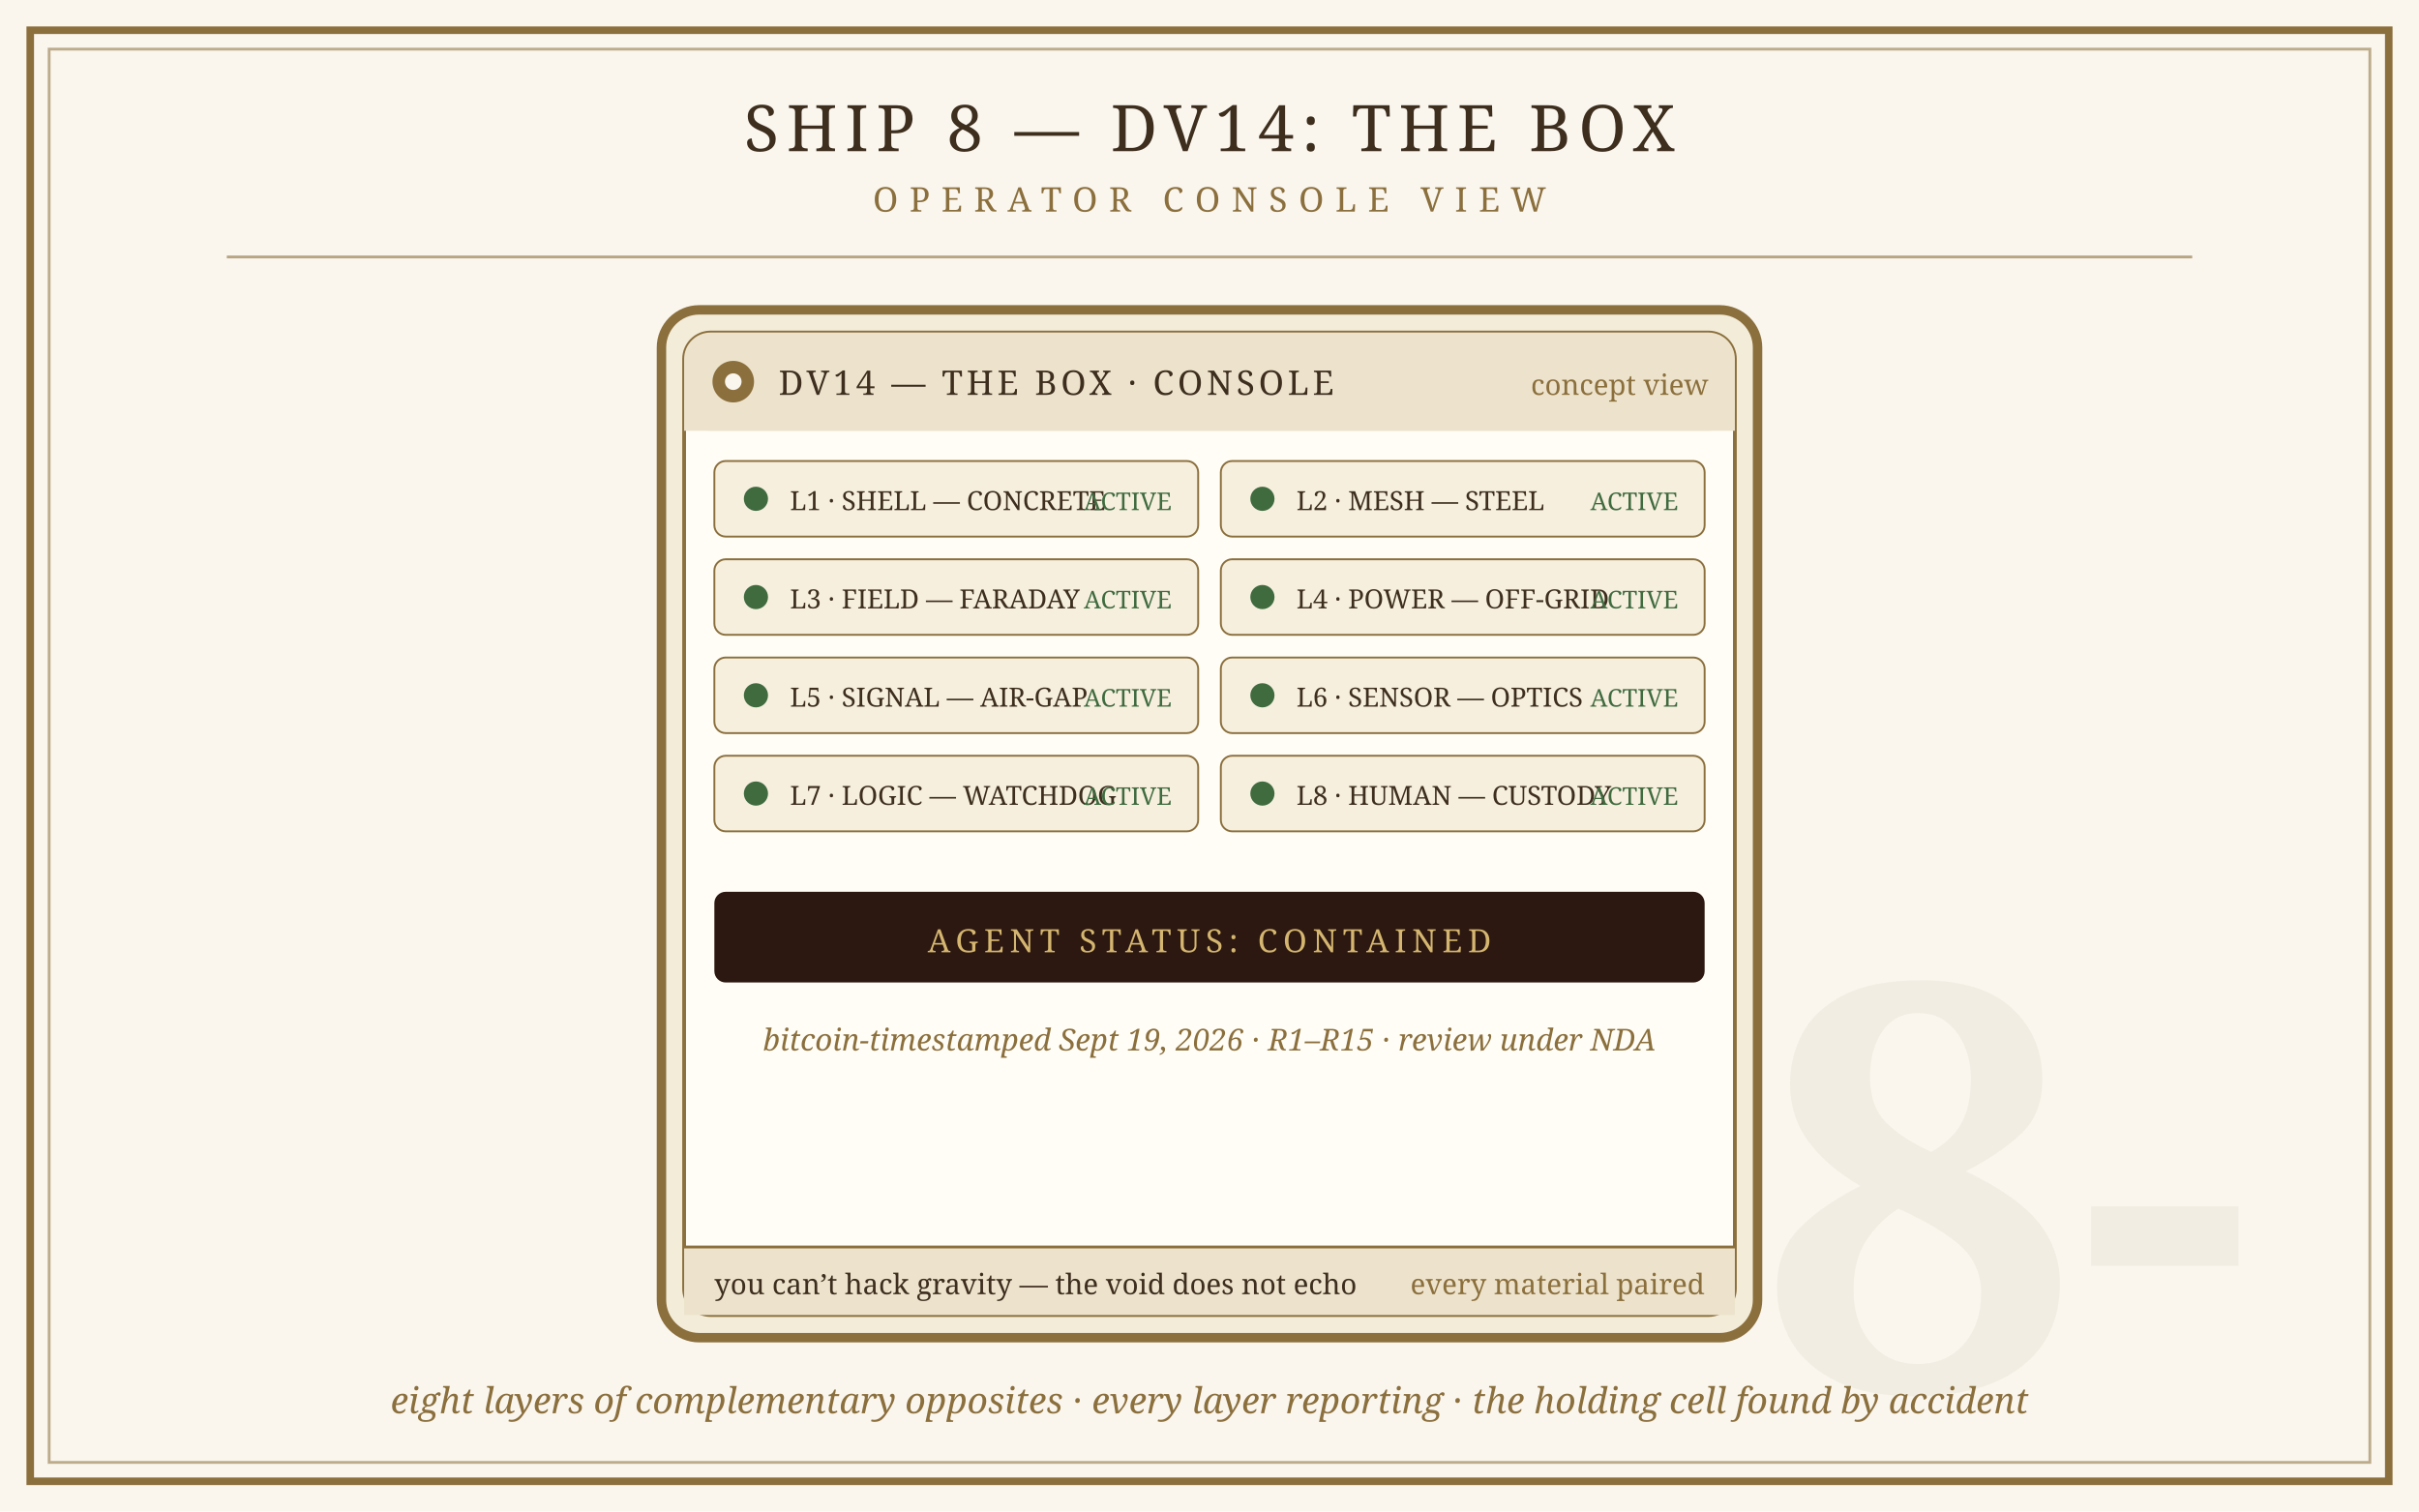
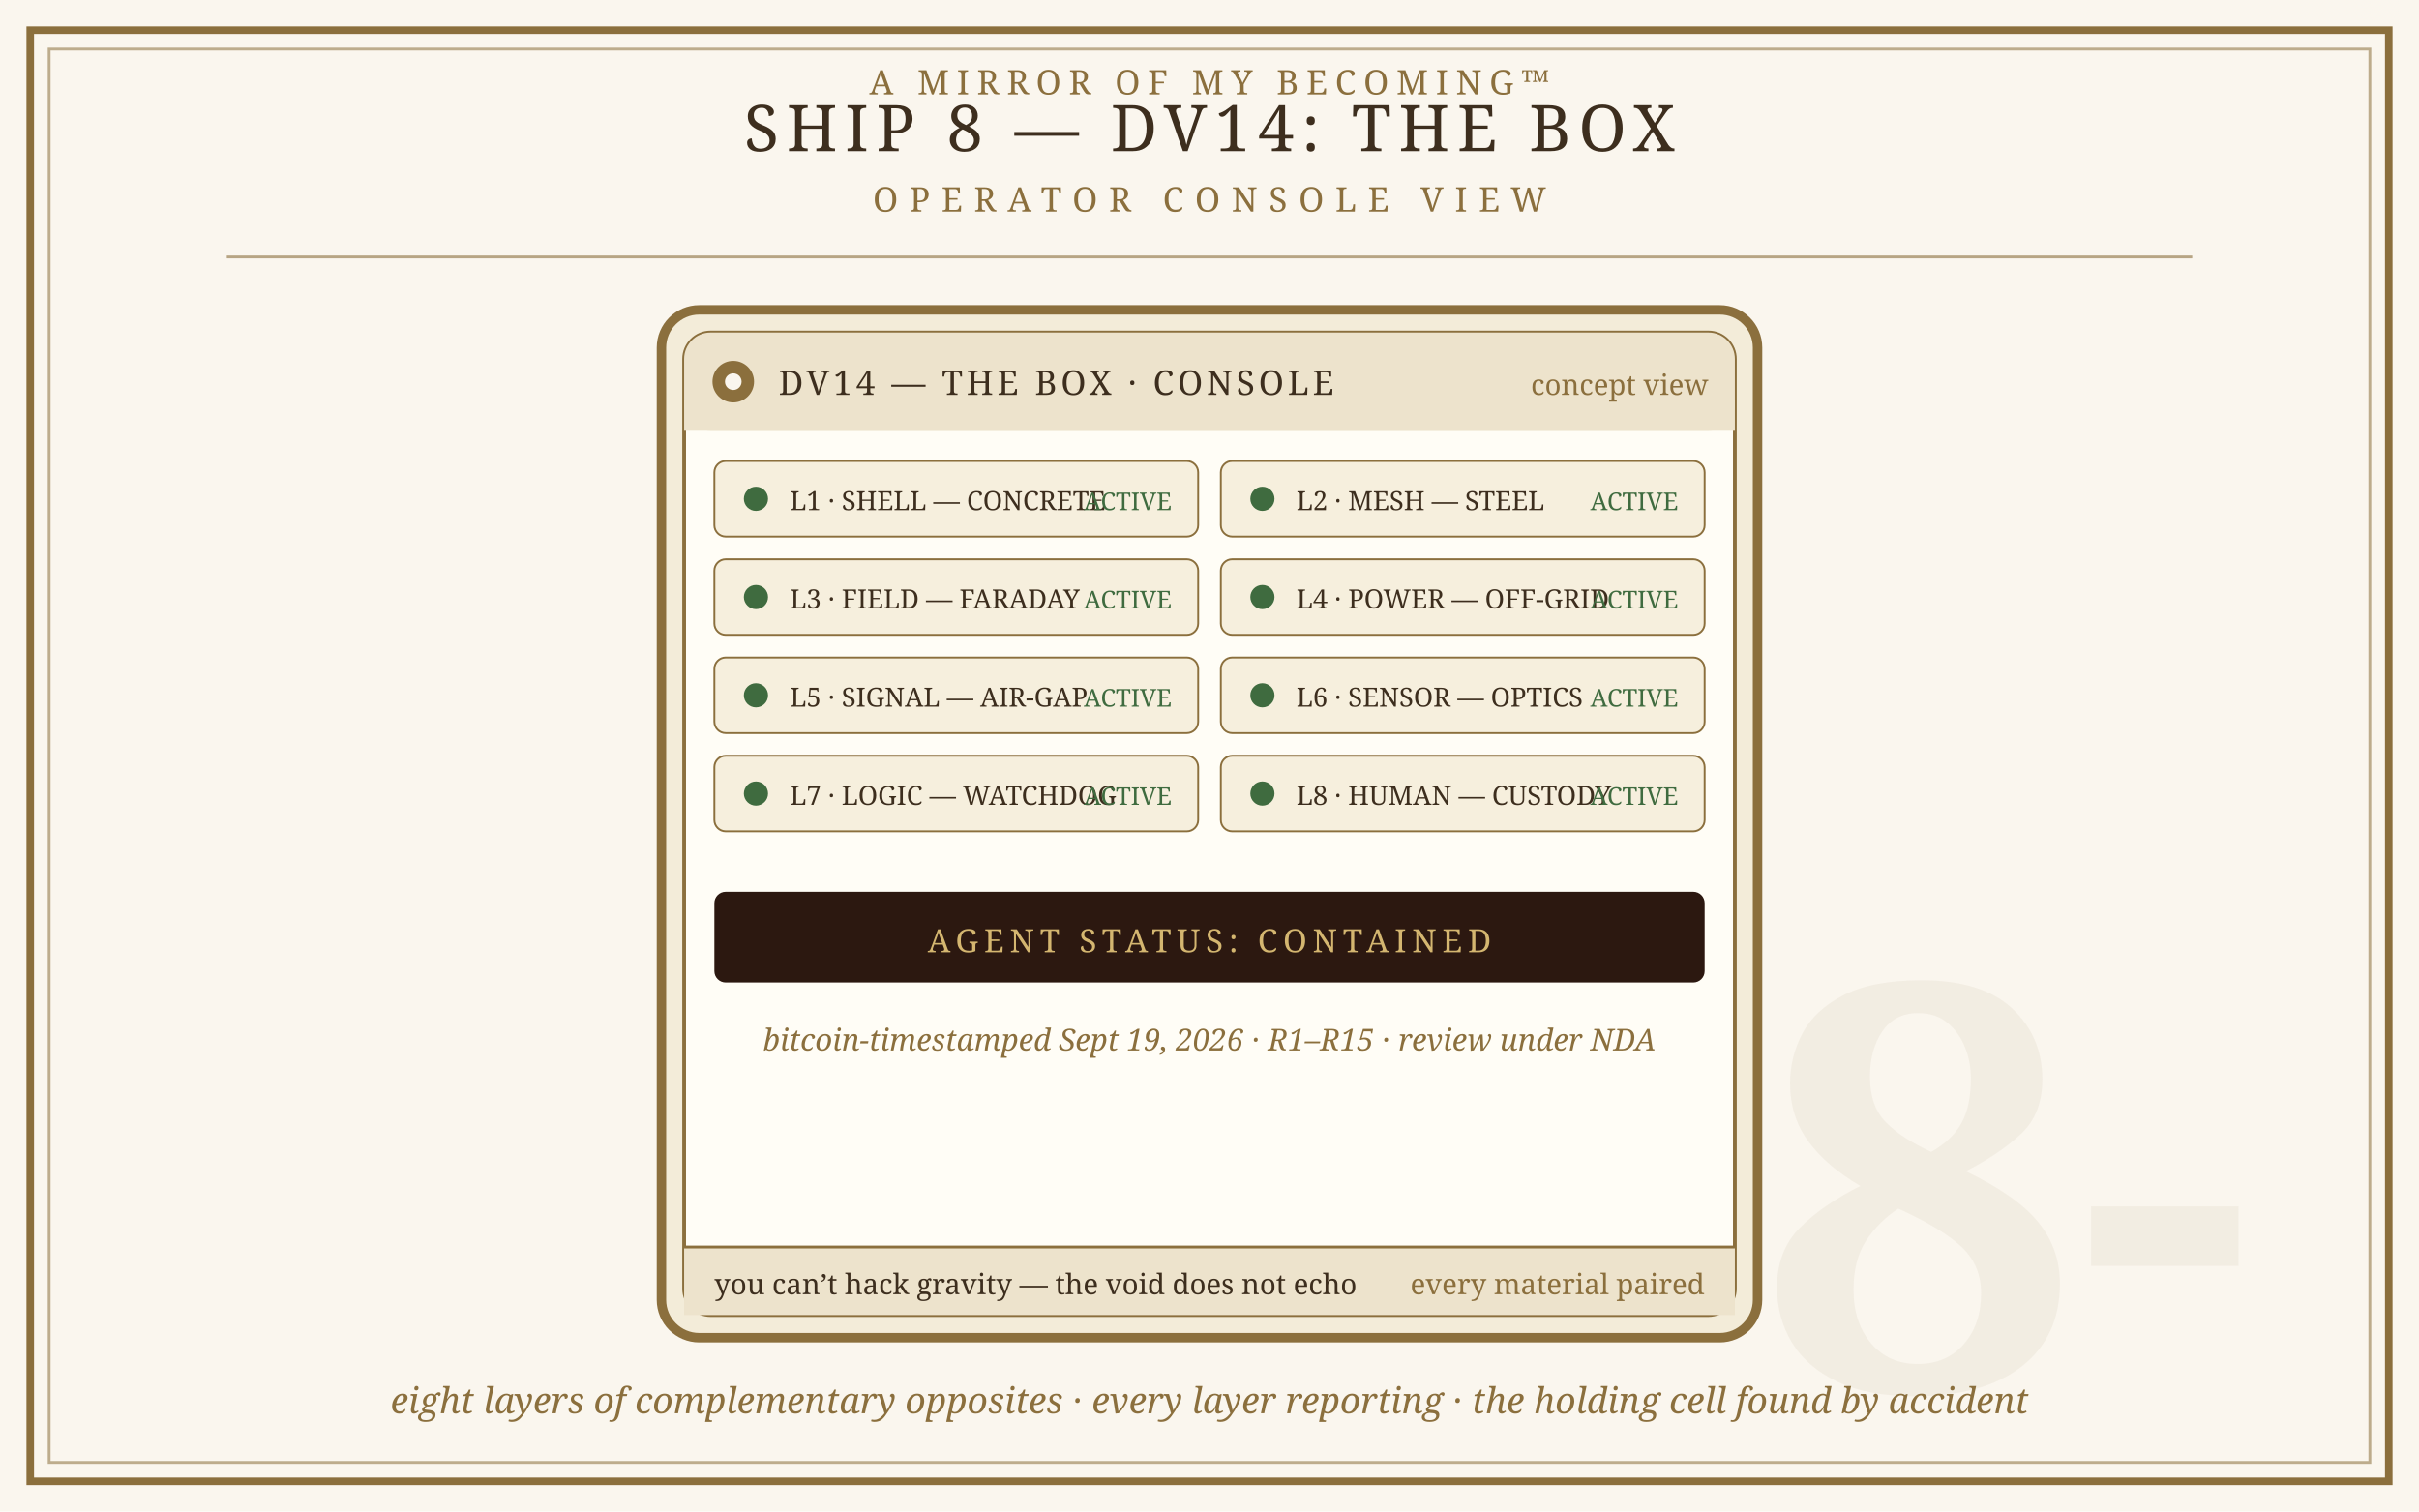
<svg xmlns="http://www.w3.org/2000/svg" viewBox="0 0 640 400" style="max-width:100%;height:auto;">
  <rect width="640" height="400" fill="#faf6ee" />
  <rect x="8" y="8" width="624" height="384" fill="none" stroke="#8b6f3d" stroke-width="2" />
  <rect x="13" y="13" width="614" height="374" fill="none" stroke="#8b6f3d" stroke-width="0.75" opacity="0.55" />
  <text x="596" y="368" text-anchor="end" font-family="Georgia, serif" font-size="150" font-weight="bold" fill="#8b6f3d" opacity="0.07">8-</text>
+   <text x="320" y="25" text-anchor="middle" font-family="Georgia, serif" font-size="9" letter-spacing="2" fill="#8b6f3d">A MIRROR OF MY BECOMING™</text>
  <text x="320" y="40" text-anchor="middle" font-family="Georgia, serif" font-size="17" letter-spacing="2" fill="#3d2e1e">SHIP 8 — DV14: THE BOX</text>
  <text x="320" y="56" text-anchor="middle" font-family="Georgia, serif" font-size="9" letter-spacing="3" fill="#8b6f3d">OPERATOR CONSOLE VIEW</text>
  <text x="320" y="374" text-anchor="middle" font-family="Georgia, serif" font-size="9.5" font-style="italic" fill="#8b6f3d">eight layers of complementary opposites · every layer reporting · the holding cell found by accident</text>
  <line x1="60" y1="68" x2="580" y2="68" stroke="#8b6f3d" stroke-width="0.75" opacity="0.6" />
  <rect x="175" y="82" width="290" height="272" rx="10" fill="#f3ecd9" stroke="#8b6f3d" stroke-width="2.5" />
  <rect x="181" y="88" width="278" height="260" rx="7" fill="#fffdf6" stroke="#8b6f3d" stroke-width="1" />
  <rect x="181" y="88" width="278" height="26" rx="7" fill="#ede3cc" />
  <rect x="181" y="106" width="278" height="8" fill="#ede3cc" />
  <circle cx="194" cy="101" r="5.5" fill="#8b6f3d" />
  <circle cx="194" cy="101" r="2.2" fill="#faf6ee" />
  <text x="206" y="104.5" font-family="Georgia, serif" font-size="9" letter-spacing="1" fill="#3d2e1e">DV14 — THE BOX · CONSOLE</text>
  <text x="452" y="104.5" text-anchor="end" font-family="Georgia, serif" font-size="7.5" fill="#8b6f3d">concept view</text>
  <rect x="189" y="122" width="128" height="20" rx="3" fill="#f6efdd" stroke="#8b6f3d" stroke-width="0.5" />
  <circle cx="200" cy="132" r="3.2" fill="#3f6b3f" />
  <text x="209" y="135" font-family="Georgia, serif" font-size="7" fill="#3d2e1e">L1 · SHELL — CONCRETE</text>
  <text x="310" y="135" text-anchor="end" font-family="Georgia, serif" font-size="6.5" fill="#3f6b3f">ACTIVE</text>
  <rect x="323" y="122" width="128" height="20" rx="3" fill="#f6efdd" stroke="#8b6f3d" stroke-width="0.5" />
  <circle cx="334" cy="132" r="3.2" fill="#3f6b3f" />
  <text x="343" y="135" font-family="Georgia, serif" font-size="7" fill="#3d2e1e">L2 · MESH — STEEL</text>
  <text x="444" y="135" text-anchor="end" font-family="Georgia, serif" font-size="6.5" fill="#3f6b3f">ACTIVE</text>
  <rect x="189" y="148" width="128" height="20" rx="3" fill="#f6efdd" stroke="#8b6f3d" stroke-width="0.5" />
  <circle cx="200" cy="158" r="3.2" fill="#3f6b3f" />
  <text x="209" y="161" font-family="Georgia, serif" font-size="7" fill="#3d2e1e">L3 · FIELD — FARADAY</text>
  <text x="310" y="161" text-anchor="end" font-family="Georgia, serif" font-size="6.5" fill="#3f6b3f">ACTIVE</text>
  <rect x="323" y="148" width="128" height="20" rx="3" fill="#f6efdd" stroke="#8b6f3d" stroke-width="0.5" />
  <circle cx="334" cy="158" r="3.2" fill="#3f6b3f" />
  <text x="343" y="161" font-family="Georgia, serif" font-size="7" fill="#3d2e1e">L4 · POWER — OFF-GRID</text>
  <text x="444" y="161" text-anchor="end" font-family="Georgia, serif" font-size="6.5" fill="#3f6b3f">ACTIVE</text>
  <rect x="189" y="174" width="128" height="20" rx="3" fill="#f6efdd" stroke="#8b6f3d" stroke-width="0.5" />
  <circle cx="200" cy="184" r="3.2" fill="#3f6b3f" />
  <text x="209" y="187" font-family="Georgia, serif" font-size="7" fill="#3d2e1e">L5 · SIGNAL — AIR-GAP</text>
  <text x="310" y="187" text-anchor="end" font-family="Georgia, serif" font-size="6.5" fill="#3f6b3f">ACTIVE</text>
  <rect x="323" y="174" width="128" height="20" rx="3" fill="#f6efdd" stroke="#8b6f3d" stroke-width="0.5" />
  <circle cx="334" cy="184" r="3.2" fill="#3f6b3f" />
  <text x="343" y="187" font-family="Georgia, serif" font-size="7" fill="#3d2e1e">L6 · SENSOR — OPTICS</text>
  <text x="444" y="187" text-anchor="end" font-family="Georgia, serif" font-size="6.5" fill="#3f6b3f">ACTIVE</text>
  <rect x="189" y="200" width="128" height="20" rx="3" fill="#f6efdd" stroke="#8b6f3d" stroke-width="0.5" />
  <circle cx="200" cy="210" r="3.2" fill="#3f6b3f" />
  <text x="209" y="213" font-family="Georgia, serif" font-size="7" fill="#3d2e1e">L7 · LOGIC — WATCHDOG</text>
  <text x="310" y="213" text-anchor="end" font-family="Georgia, serif" font-size="6.5" fill="#3f6b3f">ACTIVE</text>
  <rect x="323" y="200" width="128" height="20" rx="3" fill="#f6efdd" stroke="#8b6f3d" stroke-width="0.5" />
  <circle cx="334" cy="210" r="3.2" fill="#3f6b3f" />
  <text x="343" y="213" font-family="Georgia, serif" font-size="7" fill="#3d2e1e">L8 · HUMAN — CUSTODY</text>
  <text x="444" y="213" text-anchor="end" font-family="Georgia, serif" font-size="6.5" fill="#3f6b3f">ACTIVE</text>
  <rect x="189" y="236" width="262" height="24" rx="3" fill="#2c1810" />
  <text x="320" y="252" text-anchor="middle" font-family="Georgia, serif" font-size="8.5" letter-spacing="1.5" fill="#d4b670">AGENT STATUS: CONTAINED</text>
  <text x="320" y="278" text-anchor="middle" font-family="Georgia, serif" font-size="8" font-style="italic" fill="#8b6f3d">bitcoin-timestamped Sept 19, 2026 · R1–R15 · review under NDA</text>
  <rect x="181" y="330" width="278" height="18" fill="#ede3cc" />
  <line x1="181" y1="330" x2="459" y2="330" stroke="#8b6f3d" stroke-width="0.75" />
  <text x="189" y="342.5" font-family="Georgia, serif" font-size="7.5" fill="#3d2e1e">you can’t hack gravity — the void does not echo</text>
  <text x="451" y="342.5" text-anchor="end" font-family="Georgia, serif" font-size="7.5" fill="#8b6f3d">every material paired</text>
</svg>
